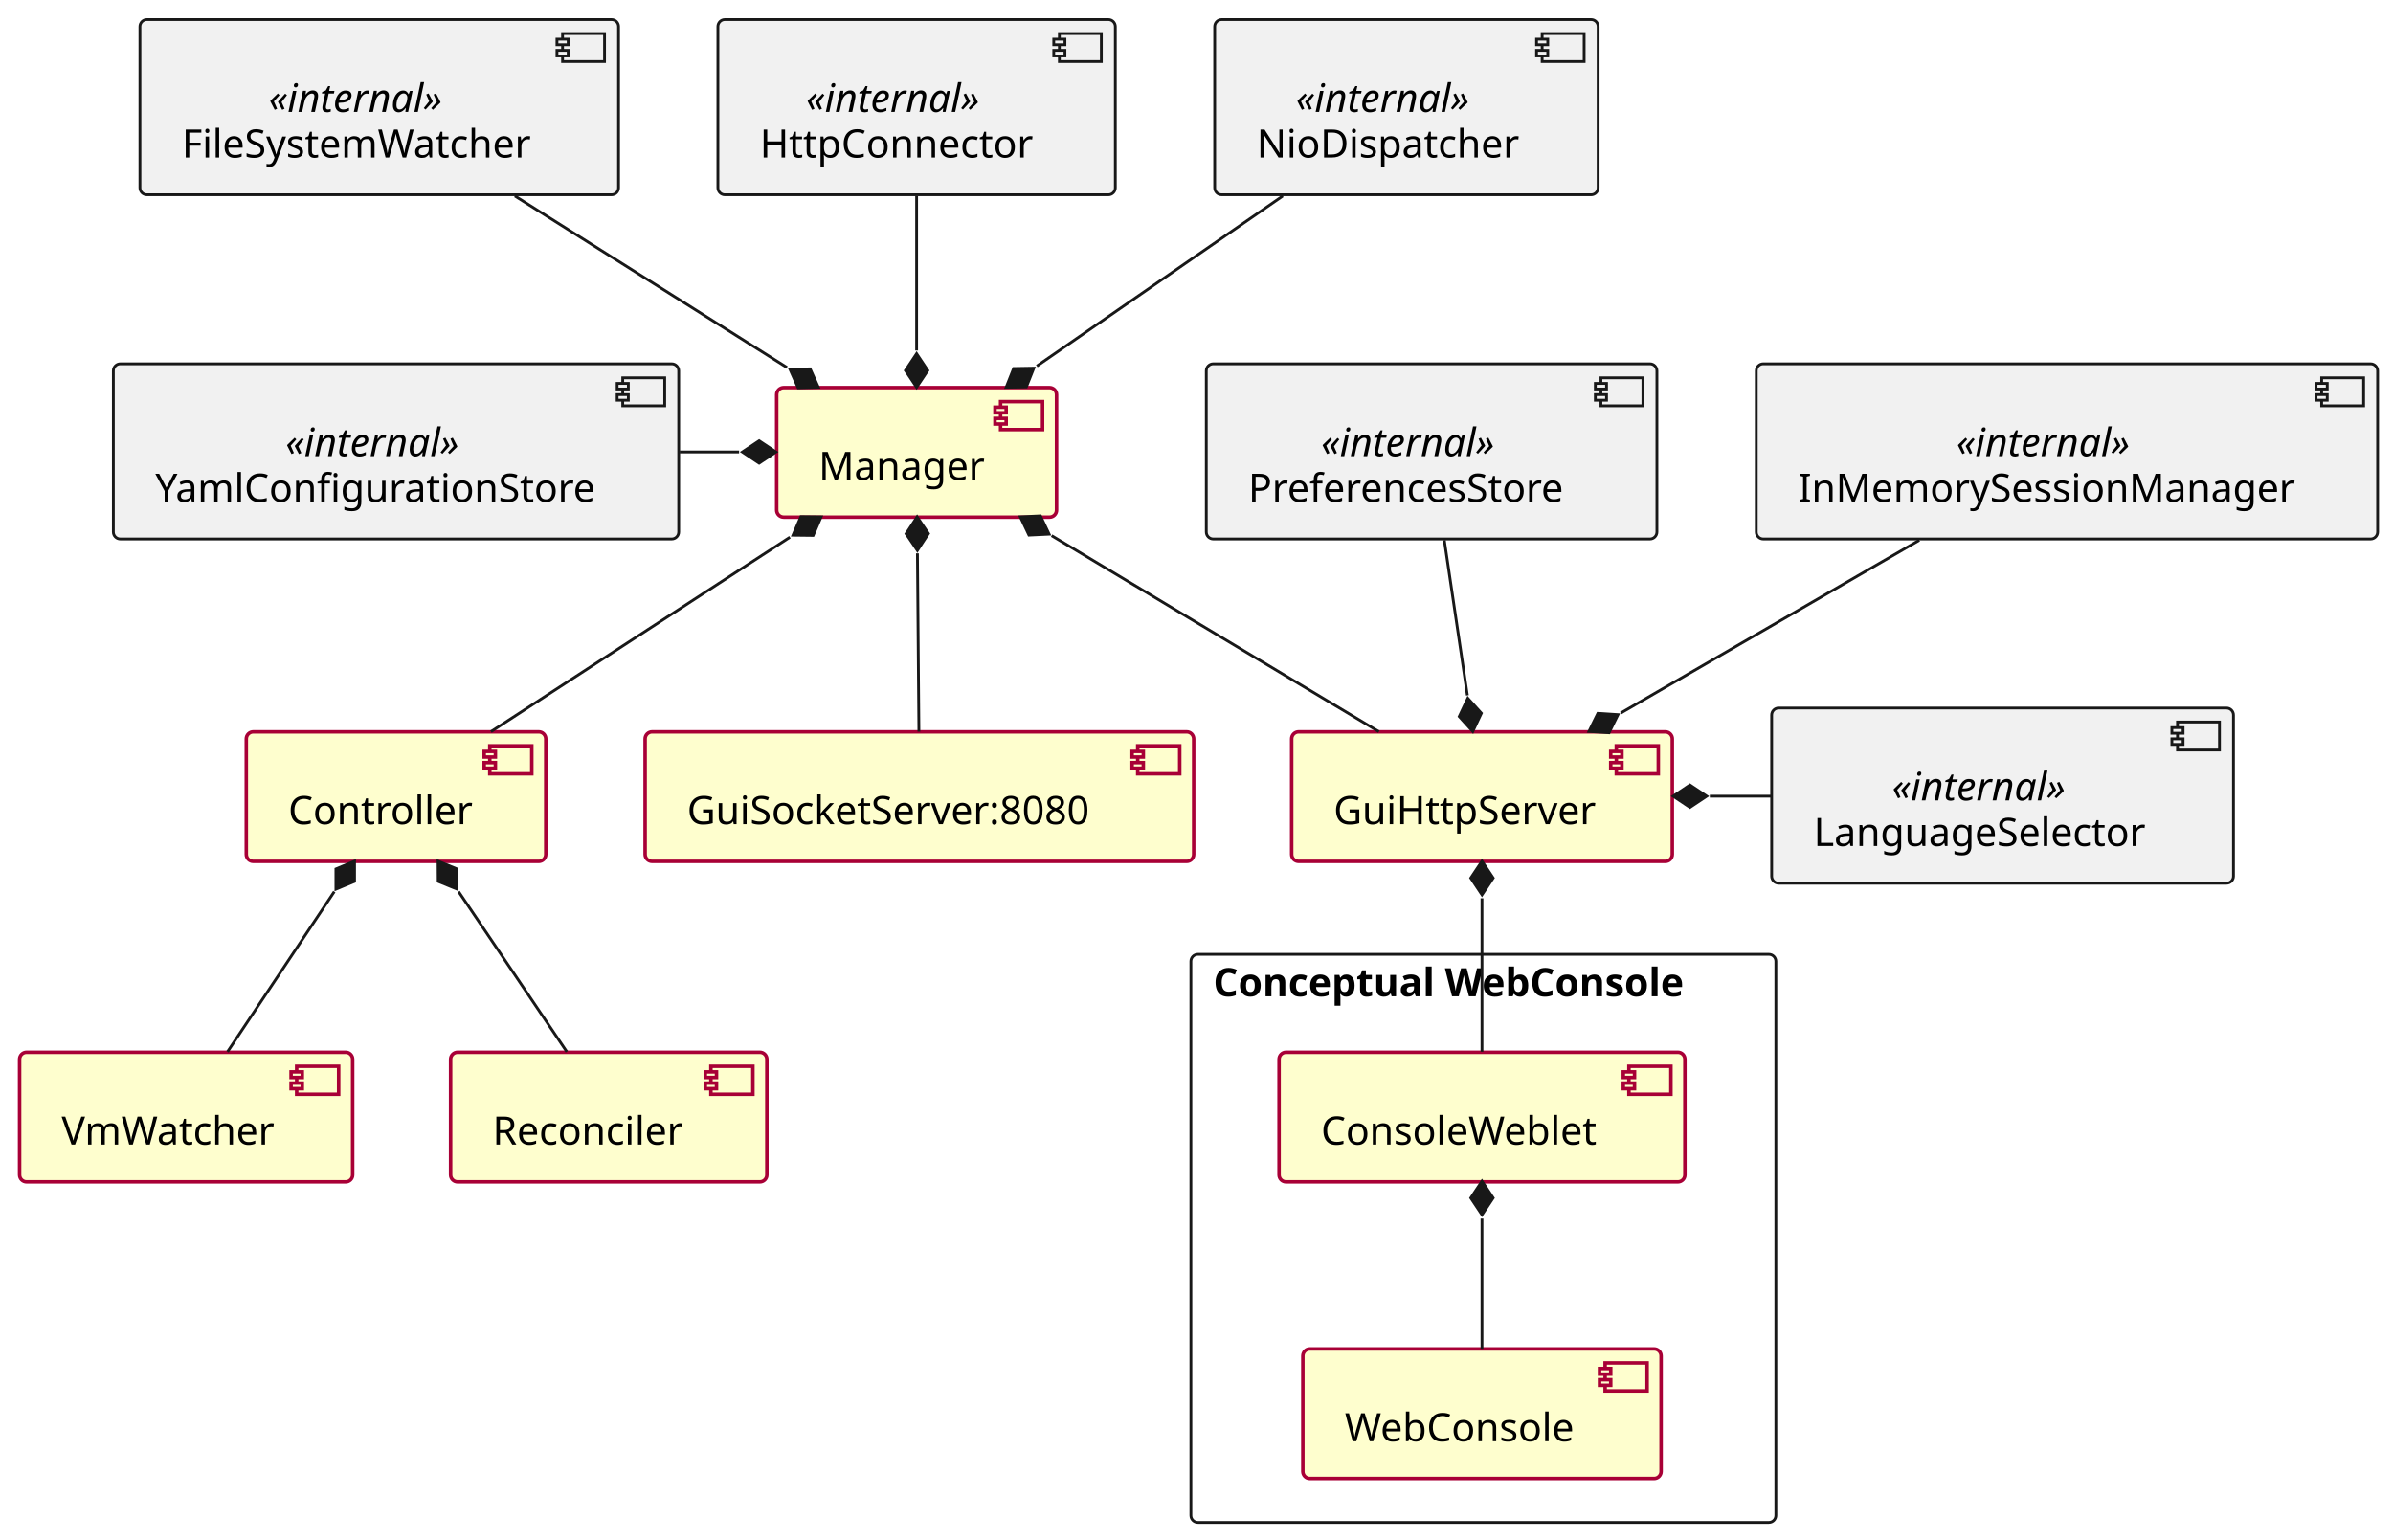
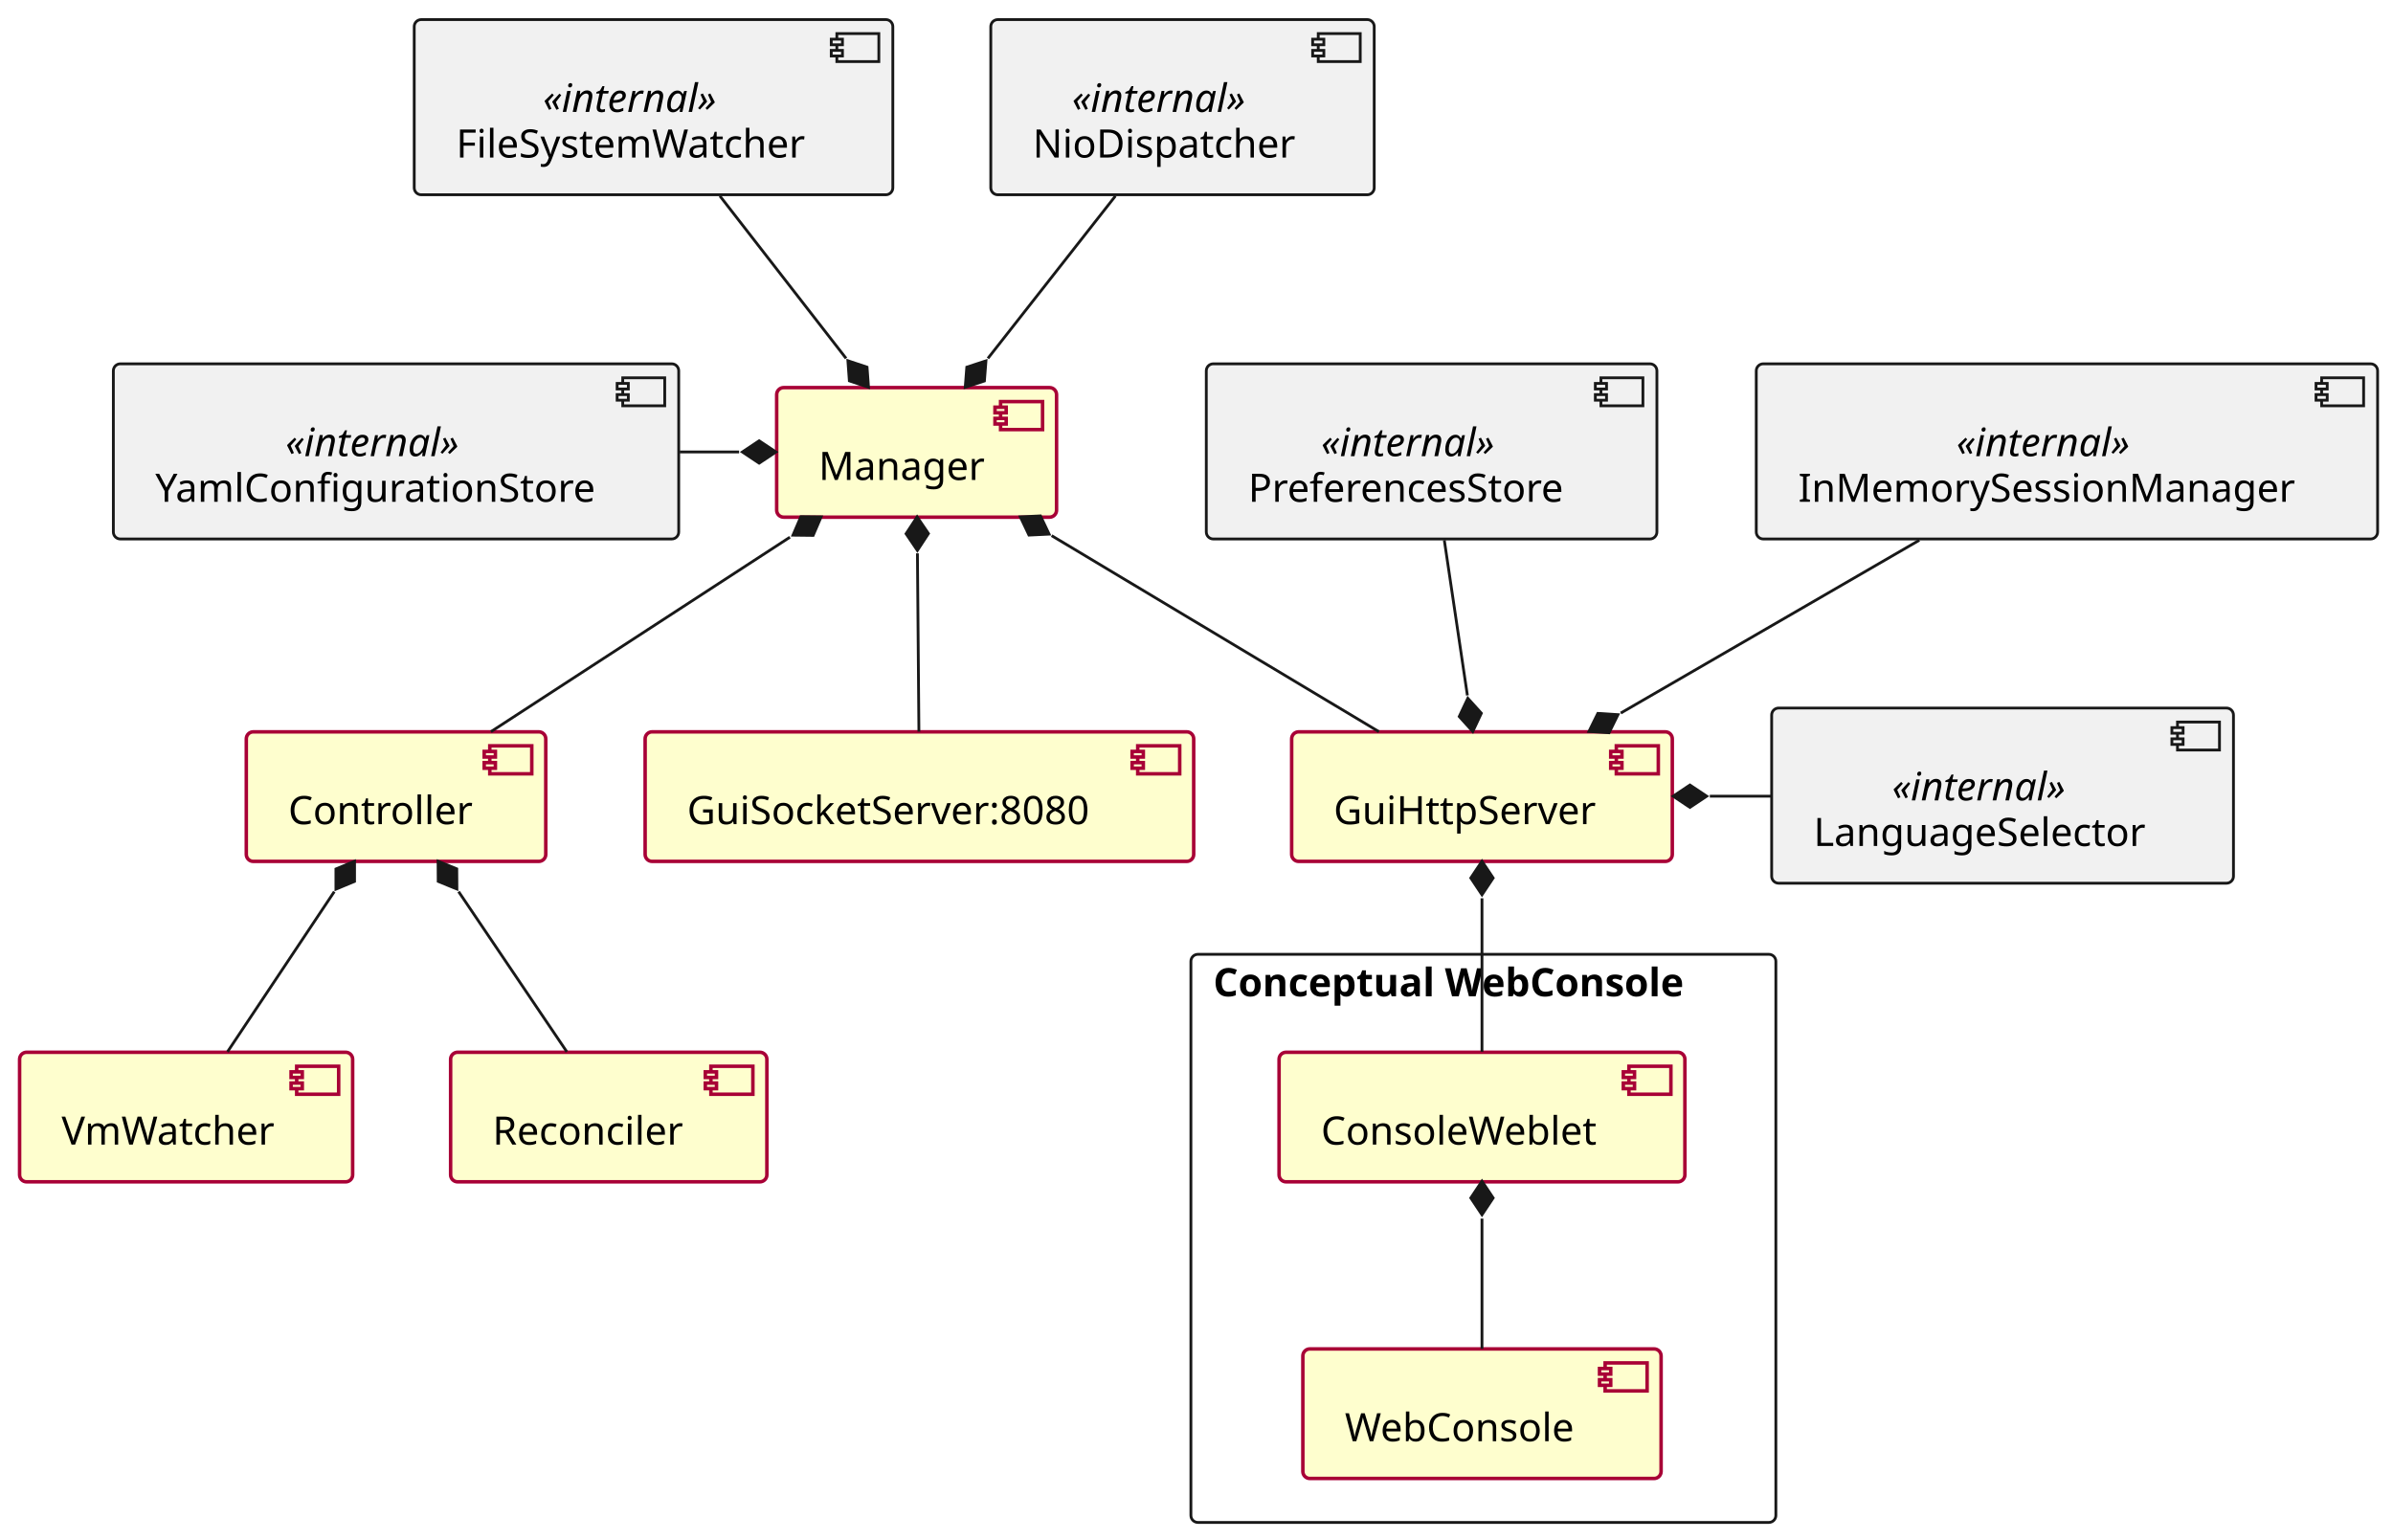
<svg xmlns="http://www.w3.org/2000/svg" contentStyleType="text/css" height="550px" preserveAspectRatio="none" style="width:855px;height:550px;background:#FFFFFF;" version="1.1" viewBox="0 0 855 550" width="855px" zoomAndPan="magnify">
  <defs />
  <g>
    <g id="cluster_Conceptual WebConsole">
      <rect fill="none" height="203" rx="2.5" ry="2.5" style="stroke:#181818;stroke-width:1.0;" width="209" x="425.5" y="341" />
      <text fill="#000000" font-family="sans-serif" font-size="14" font-weight="bold" lengthAdjust="spacing" textLength="193" x="433.5" y="355.995">Conceptual WebConsole</text>
    </g>
    <g id="elem_ConsoleWeblet">
      <rect fill="#FEFECE" height="46.297" rx="2.5" ry="2.5" style="stroke:#A80036;stroke-width:1.25;" width="145" x="457" y="376" />
      <rect fill="#FEFECE" height="10" style="stroke:#A80036;stroke-width:1.25;" width="15" x="582" y="381" />
      <rect fill="#FEFECE" height="2" style="stroke:#A80036;stroke-width:1.25;" width="4" x="580" y="383" />
      <rect fill="#FEFECE" height="2" style="stroke:#A80036;stroke-width:1.25;" width="4" x="580" y="387" />
      <text fill="#000000" font-family="sans-serif" font-size="14" lengthAdjust="spacing" textLength="105" x="472" y="408.995">ConsoleWeblet</text>
    </g>
    <g id="elem_WebConsole">
      <rect fill="#FEFECE" height="46.297" rx="2.5" ry="2.5" style="stroke:#A80036;stroke-width:1.25;" width="128" x="465.5" y="482" />
      <rect fill="#FEFECE" height="10" style="stroke:#A80036;stroke-width:1.25;" width="15" x="573.5" y="487" />
      <rect fill="#FEFECE" height="2" style="stroke:#A80036;stroke-width:1.25;" width="4" x="571.5" y="489" />
      <rect fill="#FEFECE" height="2" style="stroke:#A80036;stroke-width:1.25;" width="4" x="571.5" y="493" />
      <text fill="#000000" font-family="sans-serif" font-size="14" lengthAdjust="spacing" textLength="88" x="480.5" y="514.995">WebConsole</text>
    </g>
    <g id="elem_NioDispatcher">
-       <rect fill="#F1F1F1" height="62.594" rx="2.5" ry="2.5" style="stroke:#181818;stroke-width:1.0;" width="137" x="434" y="7" />
-       <rect fill="#F1F1F1" height="10" style="stroke:#181818;stroke-width:1.0;" width="15" x="551" y="12" />
-       <rect fill="#F1F1F1" height="2" style="stroke:#181818;stroke-width:1.0;" width="4" x="549" y="14" />
-       <rect fill="#F1F1F1" height="2" style="stroke:#181818;stroke-width:1.0;" width="4" x="549" y="18" />
-       <text fill="#000000" font-family="sans-serif" font-size="14" font-style="italic" lengthAdjust="spacing" textLength="69" x="463" y="39.995">«internal»</text>
-       <text fill="#000000" font-family="sans-serif" font-size="14" lengthAdjust="spacing" textLength="97" x="449" y="56.292">NioDispatcher</text>
+       <rect fill="#F1F1F1" height="62.594" rx="2.5" ry="2.5" style="stroke:#181818;stroke-width:1.0;" width="137" x="354" y="7" />
+       <rect fill="#F1F1F1" height="10" style="stroke:#181818;stroke-width:1.0;" width="15" x="471" y="12" />
+       <rect fill="#F1F1F1" height="2" style="stroke:#181818;stroke-width:1.0;" width="4" x="469" y="14" />
+       <rect fill="#F1F1F1" height="2" style="stroke:#181818;stroke-width:1.0;" width="4" x="469" y="18" />
+       <text fill="#000000" font-family="sans-serif" font-size="14" font-style="italic" lengthAdjust="spacing" textLength="69" x="383" y="39.995">«internal»</text>
+       <text fill="#000000" font-family="sans-serif" font-size="14" lengthAdjust="spacing" textLength="97" x="369" y="56.292">NioDispatcher</text>
    </g>
    <g id="elem_Manager">
      <rect fill="#FEFECE" height="46.297" rx="2.5" ry="2.5" style="stroke:#A80036;stroke-width:1.25;" width="100" x="277.5" y="138.5" />
      <rect fill="#FEFECE" height="10" style="stroke:#A80036;stroke-width:1.25;" width="15" x="357.5" y="143.5" />
      <rect fill="#FEFECE" height="2" style="stroke:#A80036;stroke-width:1.25;" width="4" x="355.5" y="145.5" />
      <rect fill="#FEFECE" height="2" style="stroke:#A80036;stroke-width:1.25;" width="4" x="355.5" y="149.5" />
      <text fill="#000000" font-family="sans-serif" font-size="14" lengthAdjust="spacing" textLength="60" x="292.5" y="171.495">Manager</text>
    </g>
-     <g id="elem_HttpConnector">
-       <rect fill="#F1F1F1" height="62.594" rx="2.5" ry="2.5" style="stroke:#181818;stroke-width:1.0;" width="142" x="256.5" y="7" />
-       <rect fill="#F1F1F1" height="10" style="stroke:#181818;stroke-width:1.0;" width="15" x="378.5" y="12" />
-       <rect fill="#F1F1F1" height="2" style="stroke:#181818;stroke-width:1.0;" width="4" x="376.5" y="14" />
-       <rect fill="#F1F1F1" height="2" style="stroke:#181818;stroke-width:1.0;" width="4" x="376.5" y="18" />
-       <text fill="#000000" font-family="sans-serif" font-size="14" font-style="italic" lengthAdjust="spacing" textLength="69" x="288" y="39.995">«internal»</text>
-       <text fill="#000000" font-family="sans-serif" font-size="14" lengthAdjust="spacing" textLength="102" x="271.5" y="56.292">HttpConnector</text>
-     </g>
    <g id="elem_FileSystemWatcher">
-       <rect fill="#F1F1F1" height="62.594" rx="2.5" ry="2.5" style="stroke:#181818;stroke-width:1.0;" width="171" x="50" y="7" />
-       <rect fill="#F1F1F1" height="10" style="stroke:#181818;stroke-width:1.0;" width="15" x="201" y="12" />
-       <rect fill="#F1F1F1" height="2" style="stroke:#181818;stroke-width:1.0;" width="4" x="199" y="14" />
-       <rect fill="#F1F1F1" height="2" style="stroke:#181818;stroke-width:1.0;" width="4" x="199" y="18" />
-       <text fill="#000000" font-family="sans-serif" font-size="14" font-style="italic" lengthAdjust="spacing" textLength="69" x="96" y="39.995">«internal»</text>
-       <text fill="#000000" font-family="sans-serif" font-size="14" lengthAdjust="spacing" textLength="131" x="65" y="56.292">FileSystemWatcher</text>
+       <rect fill="#F1F1F1" height="62.594" rx="2.5" ry="2.5" style="stroke:#181818;stroke-width:1.0;" width="171" x="148" y="7" />
+       <rect fill="#F1F1F1" height="10" style="stroke:#181818;stroke-width:1.0;" width="15" x="299" y="12" />
+       <rect fill="#F1F1F1" height="2" style="stroke:#181818;stroke-width:1.0;" width="4" x="297" y="14" />
+       <rect fill="#F1F1F1" height="2" style="stroke:#181818;stroke-width:1.0;" width="4" x="297" y="18" />
+       <text fill="#000000" font-family="sans-serif" font-size="14" font-style="italic" lengthAdjust="spacing" textLength="69" x="194" y="39.995">«internal»</text>
+       <text fill="#000000" font-family="sans-serif" font-size="14" lengthAdjust="spacing" textLength="131" x="163" y="56.292">FileSystemWatcher</text>
    </g>
    <g id="elem_YamlConfigurationStore">
      <rect fill="#F1F1F1" height="62.594" rx="2.5" ry="2.5" style="stroke:#181818;stroke-width:1.0;" width="202" x="40.5" y="130" />
      <rect fill="#F1F1F1" height="10" style="stroke:#181818;stroke-width:1.0;" width="15" x="222.5" y="135" />
      <rect fill="#F1F1F1" height="2" style="stroke:#181818;stroke-width:1.0;" width="4" x="220.5" y="137" />
      <rect fill="#F1F1F1" height="2" style="stroke:#181818;stroke-width:1.0;" width="4" x="220.5" y="141" />
      <text fill="#000000" font-family="sans-serif" font-size="14" font-style="italic" lengthAdjust="spacing" textLength="69" x="102" y="162.995">«internal»</text>
      <text fill="#000000" font-family="sans-serif" font-size="14" lengthAdjust="spacing" textLength="162" x="55.5" y="179.292">YamlConfigurationStore</text>
    </g>
    <g id="elem_Controller">
      <rect fill="#FEFECE" height="46.297" rx="2.5" ry="2.5" style="stroke:#A80036;stroke-width:1.25;" width="107" x="88" y="261.5" />
      <rect fill="#FEFECE" height="10" style="stroke:#A80036;stroke-width:1.25;" width="15" x="175" y="266.5" />
      <rect fill="#FEFECE" height="2" style="stroke:#A80036;stroke-width:1.25;" width="4" x="173" y="268.5" />
      <rect fill="#FEFECE" height="2" style="stroke:#A80036;stroke-width:1.25;" width="4" x="173" y="272.5" />
      <text fill="#000000" font-family="sans-serif" font-size="14" lengthAdjust="spacing" textLength="67" x="103" y="294.495">Controller</text>
    </g>
    <g id="elem_VmWatcher">
      <rect fill="#FEFECE" height="46.297" rx="2.5" ry="2.5" style="stroke:#A80036;stroke-width:1.25;" width="119" x="7" y="376" />
      <rect fill="#FEFECE" height="10" style="stroke:#A80036;stroke-width:1.25;" width="15" x="106" y="381" />
      <rect fill="#FEFECE" height="2" style="stroke:#A80036;stroke-width:1.25;" width="4" x="104" y="383" />
      <rect fill="#FEFECE" height="2" style="stroke:#A80036;stroke-width:1.25;" width="4" x="104" y="387" />
      <text fill="#000000" font-family="sans-serif" font-size="14" lengthAdjust="spacing" textLength="79" x="22" y="408.995">VmWatcher</text>
    </g>
    <g id="elem_Reconciler">
      <rect fill="#FEFECE" height="46.297" rx="2.5" ry="2.5" style="stroke:#A80036;stroke-width:1.25;" width="113" x="161" y="376" />
      <rect fill="#FEFECE" height="10" style="stroke:#A80036;stroke-width:1.25;" width="15" x="254" y="381" />
      <rect fill="#FEFECE" height="2" style="stroke:#A80036;stroke-width:1.25;" width="4" x="252" y="383" />
      <rect fill="#FEFECE" height="2" style="stroke:#A80036;stroke-width:1.25;" width="4" x="252" y="387" />
      <text fill="#000000" font-family="sans-serif" font-size="14" lengthAdjust="spacing" textLength="73" x="176" y="408.995">Reconciler</text>
    </g>
    <g id="elem_GuiHttpServer">
      <rect fill="#FEFECE" height="46.297" rx="2.5" ry="2.5" style="stroke:#A80036;stroke-width:1.25;" width="136" x="461.5" y="261.5" />
      <rect fill="#FEFECE" height="10" style="stroke:#A80036;stroke-width:1.25;" width="15" x="577.5" y="266.5" />
      <rect fill="#FEFECE" height="2" style="stroke:#A80036;stroke-width:1.25;" width="4" x="575.5" y="268.5" />
      <rect fill="#FEFECE" height="2" style="stroke:#A80036;stroke-width:1.25;" width="4" x="575.5" y="272.5" />
      <text fill="#000000" font-family="sans-serif" font-size="14" lengthAdjust="spacing" textLength="96" x="476.5" y="294.495">GuiHttpServer</text>
    </g>
    <g id="elem_GuiSocketServer:8080">
      <rect fill="#FEFECE" height="46.297" rx="2.5" ry="2.5" style="stroke:#A80036;stroke-width:1.25;" width="196" x="230.5" y="261.5" />
      <rect fill="#FEFECE" height="10" style="stroke:#A80036;stroke-width:1.25;" width="15" x="406.5" y="266.5" />
      <rect fill="#FEFECE" height="2" style="stroke:#A80036;stroke-width:1.25;" width="4" x="404.5" y="268.5" />
      <rect fill="#FEFECE" height="2" style="stroke:#A80036;stroke-width:1.25;" width="4" x="404.5" y="272.5" />
      <text fill="#000000" font-family="sans-serif" font-size="14" lengthAdjust="spacing" textLength="156" x="245.5" y="294.495">GuiSocketServer:8080</text>
    </g>
    <g id="elem_PreferencesStore">
      <rect fill="#F1F1F1" height="62.594" rx="2.5" ry="2.5" style="stroke:#181818;stroke-width:1.0;" width="161" x="431" y="130" />
      <rect fill="#F1F1F1" height="10" style="stroke:#181818;stroke-width:1.0;" width="15" x="572" y="135" />
      <rect fill="#F1F1F1" height="2" style="stroke:#181818;stroke-width:1.0;" width="4" x="570" y="137" />
      <rect fill="#F1F1F1" height="2" style="stroke:#181818;stroke-width:1.0;" width="4" x="570" y="141" />
      <text fill="#000000" font-family="sans-serif" font-size="14" font-style="italic" lengthAdjust="spacing" textLength="69" x="472" y="162.995">«internal»</text>
      <text fill="#000000" font-family="sans-serif" font-size="14" lengthAdjust="spacing" textLength="121" x="446" y="179.292">PreferencesStore</text>
    </g>
    <g id="elem_InMemorySessionManager">
      <rect fill="#F1F1F1" height="62.594" rx="2.5" ry="2.5" style="stroke:#181818;stroke-width:1.0;" width="222" x="627.5" y="130" />
      <rect fill="#F1F1F1" height="10" style="stroke:#181818;stroke-width:1.0;" width="15" x="829.5" y="135" />
      <rect fill="#F1F1F1" height="2" style="stroke:#181818;stroke-width:1.0;" width="4" x="827.5" y="137" />
      <rect fill="#F1F1F1" height="2" style="stroke:#181818;stroke-width:1.0;" width="4" x="827.5" y="141" />
      <text fill="#000000" font-family="sans-serif" font-size="14" font-style="italic" lengthAdjust="spacing" textLength="69" x="699" y="162.995">«internal»</text>
      <text fill="#000000" font-family="sans-serif" font-size="14" lengthAdjust="spacing" textLength="182" x="642.5" y="179.292">InMemorySessionManager</text>
    </g>
    <g id="elem_LanguageSelector">
      <rect fill="#F1F1F1" height="62.594" rx="2.5" ry="2.5" style="stroke:#181818;stroke-width:1.0;" width="165" x="633" y="253" />
      <rect fill="#F1F1F1" height="10" style="stroke:#181818;stroke-width:1.0;" width="15" x="778" y="258" />
      <rect fill="#F1F1F1" height="2" style="stroke:#181818;stroke-width:1.0;" width="4" x="776" y="260" />
      <rect fill="#F1F1F1" height="2" style="stroke:#181818;stroke-width:1.0;" width="4" x="776" y="264" />
      <text fill="#000000" font-family="sans-serif" font-size="14" font-style="italic" lengthAdjust="spacing" textLength="69" x="676" y="285.995">«internal»</text>
      <text fill="#000000" font-family="sans-serif" font-size="14" lengthAdjust="spacing" textLength="125" x="648" y="302.292">LanguageSelector</text>
    </g>
    <g id="link_NioDispatcher_Manager">
-       <path d="M458.34,70.03 C431.41,88.66 397.14,112.35 370.44,130.81 " fill="none" id="NioDispatcher-to-Manager" style="stroke:#181818;stroke-width:1.0;" />
-       <polygon fill="#181818" points="359.5,138.38,366.71,138.257,369.37,131.554,362.16,131.677,359.5,138.38" style="stroke:#181818;stroke-width:1.0;" />
-     </g>
-     <g id="link_HttpConnector_Manager">
-       <path d="M327.5,70.03 C327.5,86.83 327.5,107.74 327.5,125.23 " fill="none" id="HttpConnector-to-Manager" style="stroke:#181818;stroke-width:1.0;" />
-       <polygon fill="#181818" points="327.5,138.38,331.5,132.38,327.5,126.38,323.5,132.38,327.5,138.38" style="stroke:#181818;stroke-width:1.0;" />
+       <path d="M398.53,70.03 C384.62,87.74 367.12,110.03 352.97,128.06 " fill="none" id="NioDispatcher-to-Manager" style="stroke:#181818;stroke-width:1.0;" />
+       <polygon fill="#181818" points="344.87,138.38,351.721,136.13,352.279,128.94,345.428,131.19,344.87,138.38" style="stroke:#181818;stroke-width:1.0;" />
    </g>
    <g id="link_FileSystemWatcher_Manager">
-       <path d="M183.95,70.03 C213.76,88.82 251.76,112.77 281.18,131.31 " fill="none" id="FileSystemWatcher-to-Manager" style="stroke:#181818;stroke-width:1.0;" />
-       <polygon fill="#181818" points="292.4,138.38,289.455,131.798,282.246,131.984,285.191,138.567,292.4,138.38" style="stroke:#181818;stroke-width:1.0;" />
+       <path d="M257.22,70.03 C270.98,87.74 288.29,110.03 302.3,128.06 " fill="none" id="FileSystemWatcher-to-Manager" style="stroke:#181818;stroke-width:1.0;" />
+       <polygon fill="#181818" points="310.31,138.38,309.786,131.188,302.946,128.905,303.47,136.097,310.31,138.38" style="stroke:#181818;stroke-width:1.0;" />
    </g>
    <g id="link_YamlConfigurationStore_Manager">
      <path d="M242.86,161.5 C249.93,161.5 257,161.5 264.08,161.5 " fill="none" id="YamlConfigurationStore-to-Manager" style="stroke:#181818;stroke-width:1.0;" />
      <polygon fill="#181818" points="277.24,161.5,271.24,157.5,265.24,161.5,271.24,165.5,277.24,161.5" style="stroke:#181818;stroke-width:1.0;" />
    </g>
    <g id="link_Manager_Controller">
      <path d="M282.23,191.95 C249.27,213.39 205.35,241.96 175.4,261.45 " fill="none" id="Manager-backto-Controller" style="stroke:#181818;stroke-width:1.0;" />
      <polygon fill="#181818" points="293.38,184.69,286.169,184.607,283.319,191.23,290.53,191.314,293.38,184.69" style="stroke:#181818;stroke-width:1.0;" />
    </g>
    <g id="link_Controller_VmWatcher">
      <path d="M119.44,318.6 C107.14,337.04 92.17,359.5 81.29,375.82 " fill="none" id="Controller-backto-VmWatcher" style="stroke:#181818;stroke-width:1.0;" />
      <polygon fill="#181818" points="126.68,307.73,120.023,310.502,120.021,317.713,126.678,314.941,126.68,307.73" style="stroke:#181818;stroke-width:1.0;" />
    </g>
    <g id="link_Controller_Reconciler">
      <path d="M163.86,318.6 C176.32,337.04 191.49,359.5 202.52,375.82 " fill="none" id="Controller-backto-Reconciler" style="stroke:#181818;stroke-width:1.0;" />
      <polygon fill="#181818" points="156.52,307.73,156.568,314.941,163.243,317.67,163.195,310.459,156.52,307.73" style="stroke:#181818;stroke-width:1.0;" />
    </g>
    <g id="link_Manager_GuiSocketServer:8080">
      <path d="M327.79,197.72 C327.96,218.31 328.17,243.66 328.32,261.45 " fill="none" id="Manager-backto-GuiSocketServer:8080" style="stroke:#181818;stroke-width:1.0;" />
      <polygon fill="#181818" points="327.68,184.69,323.726,190.721,327.772,196.69,331.726,190.659,327.68,184.69" style="stroke:#181818;stroke-width:1.0;" />
    </g>
    <g id="link_Manager_GuiHttpServer">
      <path d="M375.73,191.39 C411.62,212.89 459.87,241.79 492.68,261.45 " fill="none" id="Manager-backto-GuiHttpServer" style="stroke:#181818;stroke-width:1.0;" />
      <polygon fill="#181818" points="364.55,184.69,367.641,191.205,374.843,190.858,371.753,184.343,364.55,184.69" style="stroke:#181818;stroke-width:1.0;" />
    </g>
    <g id="link_PreferencesStore_GuiHttpServer">
      <path d="M516.04,193.03 C518.55,209.91 521.68,230.95 524.29,248.49 " fill="none" id="PreferencesStore-to-GuiHttpServer" style="stroke:#181818;stroke-width:1.0;" />
      <polygon fill="#181818" points="526.21,261.38,529.283,254.856,524.443,249.511,521.37,256.034,526.21,261.38" style="stroke:#181818;stroke-width:1.0;" />
    </g>
    <g id="link_InMemorySessionManager_GuiHttpServer">
      <path d="M685.76,193.03 C653.02,211.99 611.21,236.19 579.08,254.8 " fill="none" id="InMemorySessionManager-to-GuiHttpServer" style="stroke:#181818;stroke-width:1.0;" />
      <polygon fill="#181818" points="567.71,261.38,574.907,261.833,578.093,255.364,570.896,254.911,567.71,261.38" style="stroke:#181818;stroke-width:1.0;" />
    </g>
    <g id="link_GuiHttpServer_LanguageSelector">
      <path d="M610.9,284.5 C618.18,284.5 625.46,284.5 632.74,284.5 " fill="none" id="GuiHttpServer-backto-LanguageSelector" style="stroke:#181818;stroke-width:1.0;" />
      <polygon fill="#181818" points="597.8,284.5,603.8,288.5,609.8,284.5,603.8,280.5,597.8,284.5" style="stroke:#181818;stroke-width:1.0;" />
    </g>
    <g id="link_ConsoleWeblet_WebConsole">
      <path d="M529.5,435.44 C529.5,450.87 529.5,468.47 529.5,481.98 " fill="none" id="ConsoleWeblet-backto-WebConsole" style="stroke:#181818;stroke-width:1.0;" />
      <polygon fill="#181818" points="529.5,422.06,525.5,428.06,529.5,434.06,533.5,428.06,529.5,422.06" style="stroke:#181818;stroke-width:1.0;" />
    </g>
    <g id="link_GuiHttpServer_ConsoleWeblet">
      <path d="M529.5,320.97 C529.5,338.93 529.5,360.19 529.5,375.82 " fill="none" id="GuiHttpServer-backto-ConsoleWeblet" style="stroke:#181818;stroke-width:1.0;" />
      <polygon fill="#181818" points="529.5,307.73,525.5,313.73,529.5,319.73,533.5,313.73,529.5,307.73" style="stroke:#181818;stroke-width:1.0;" />
    </g>
  </g>
</svg>
